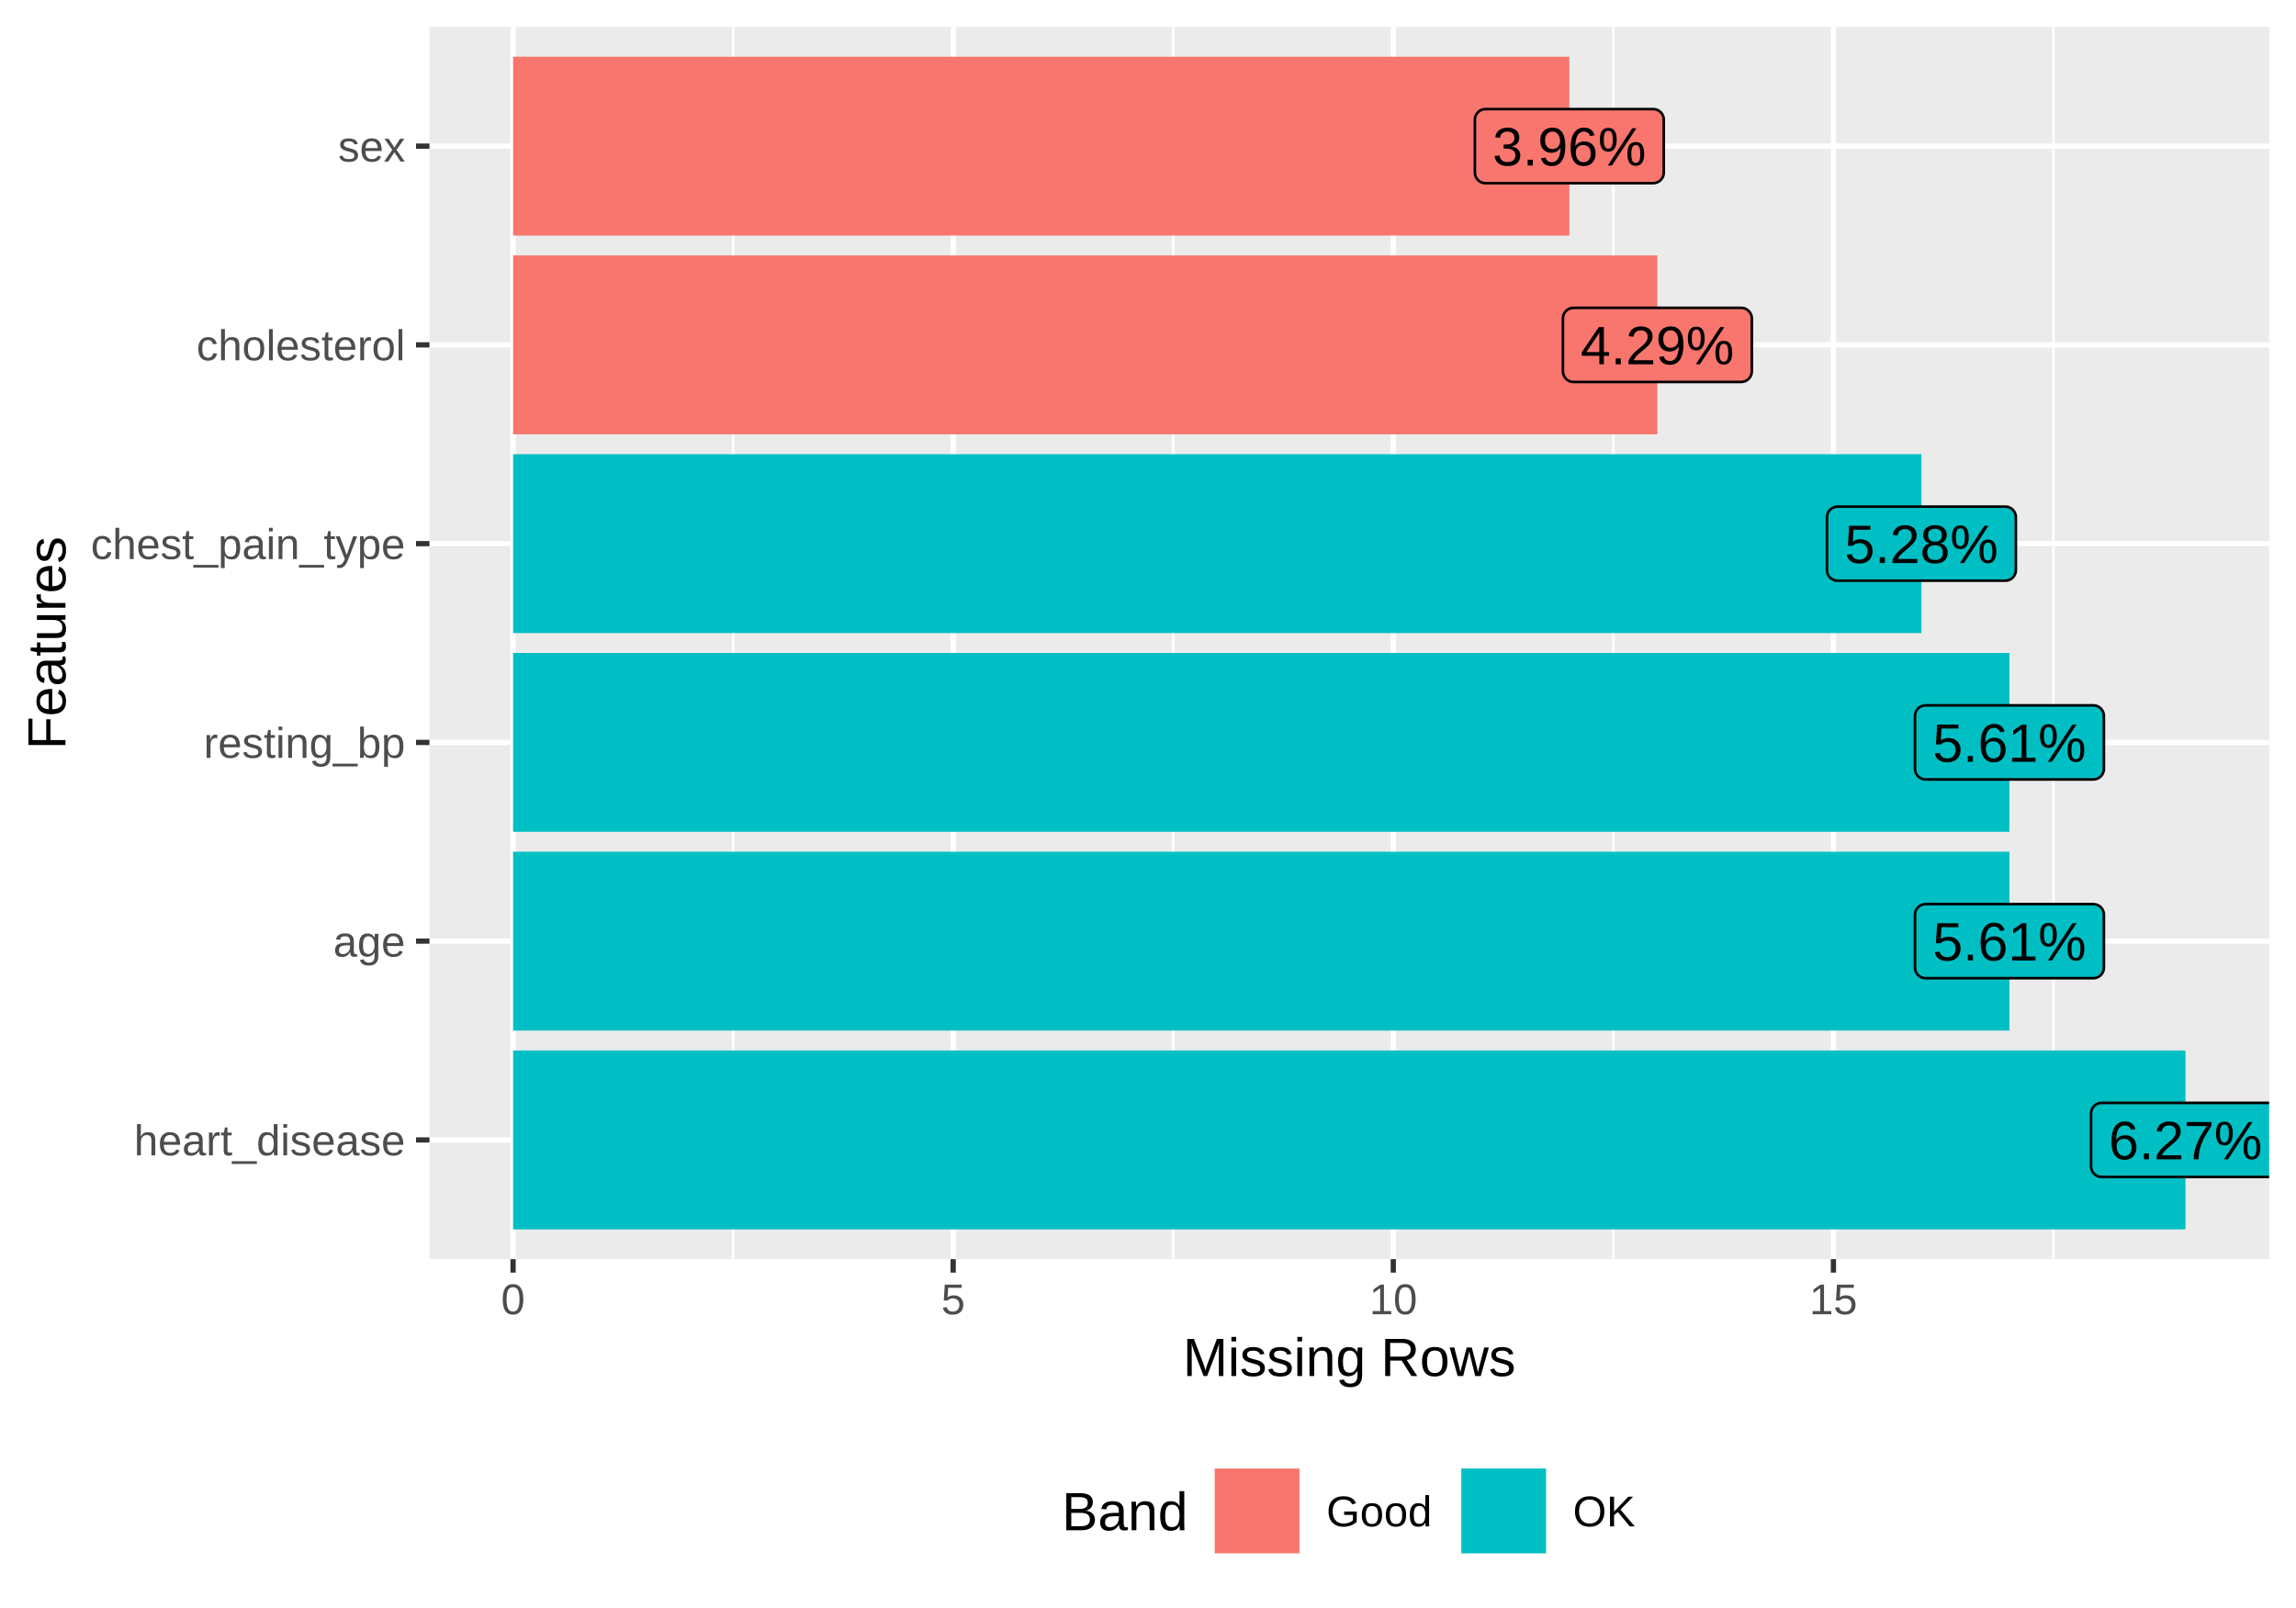
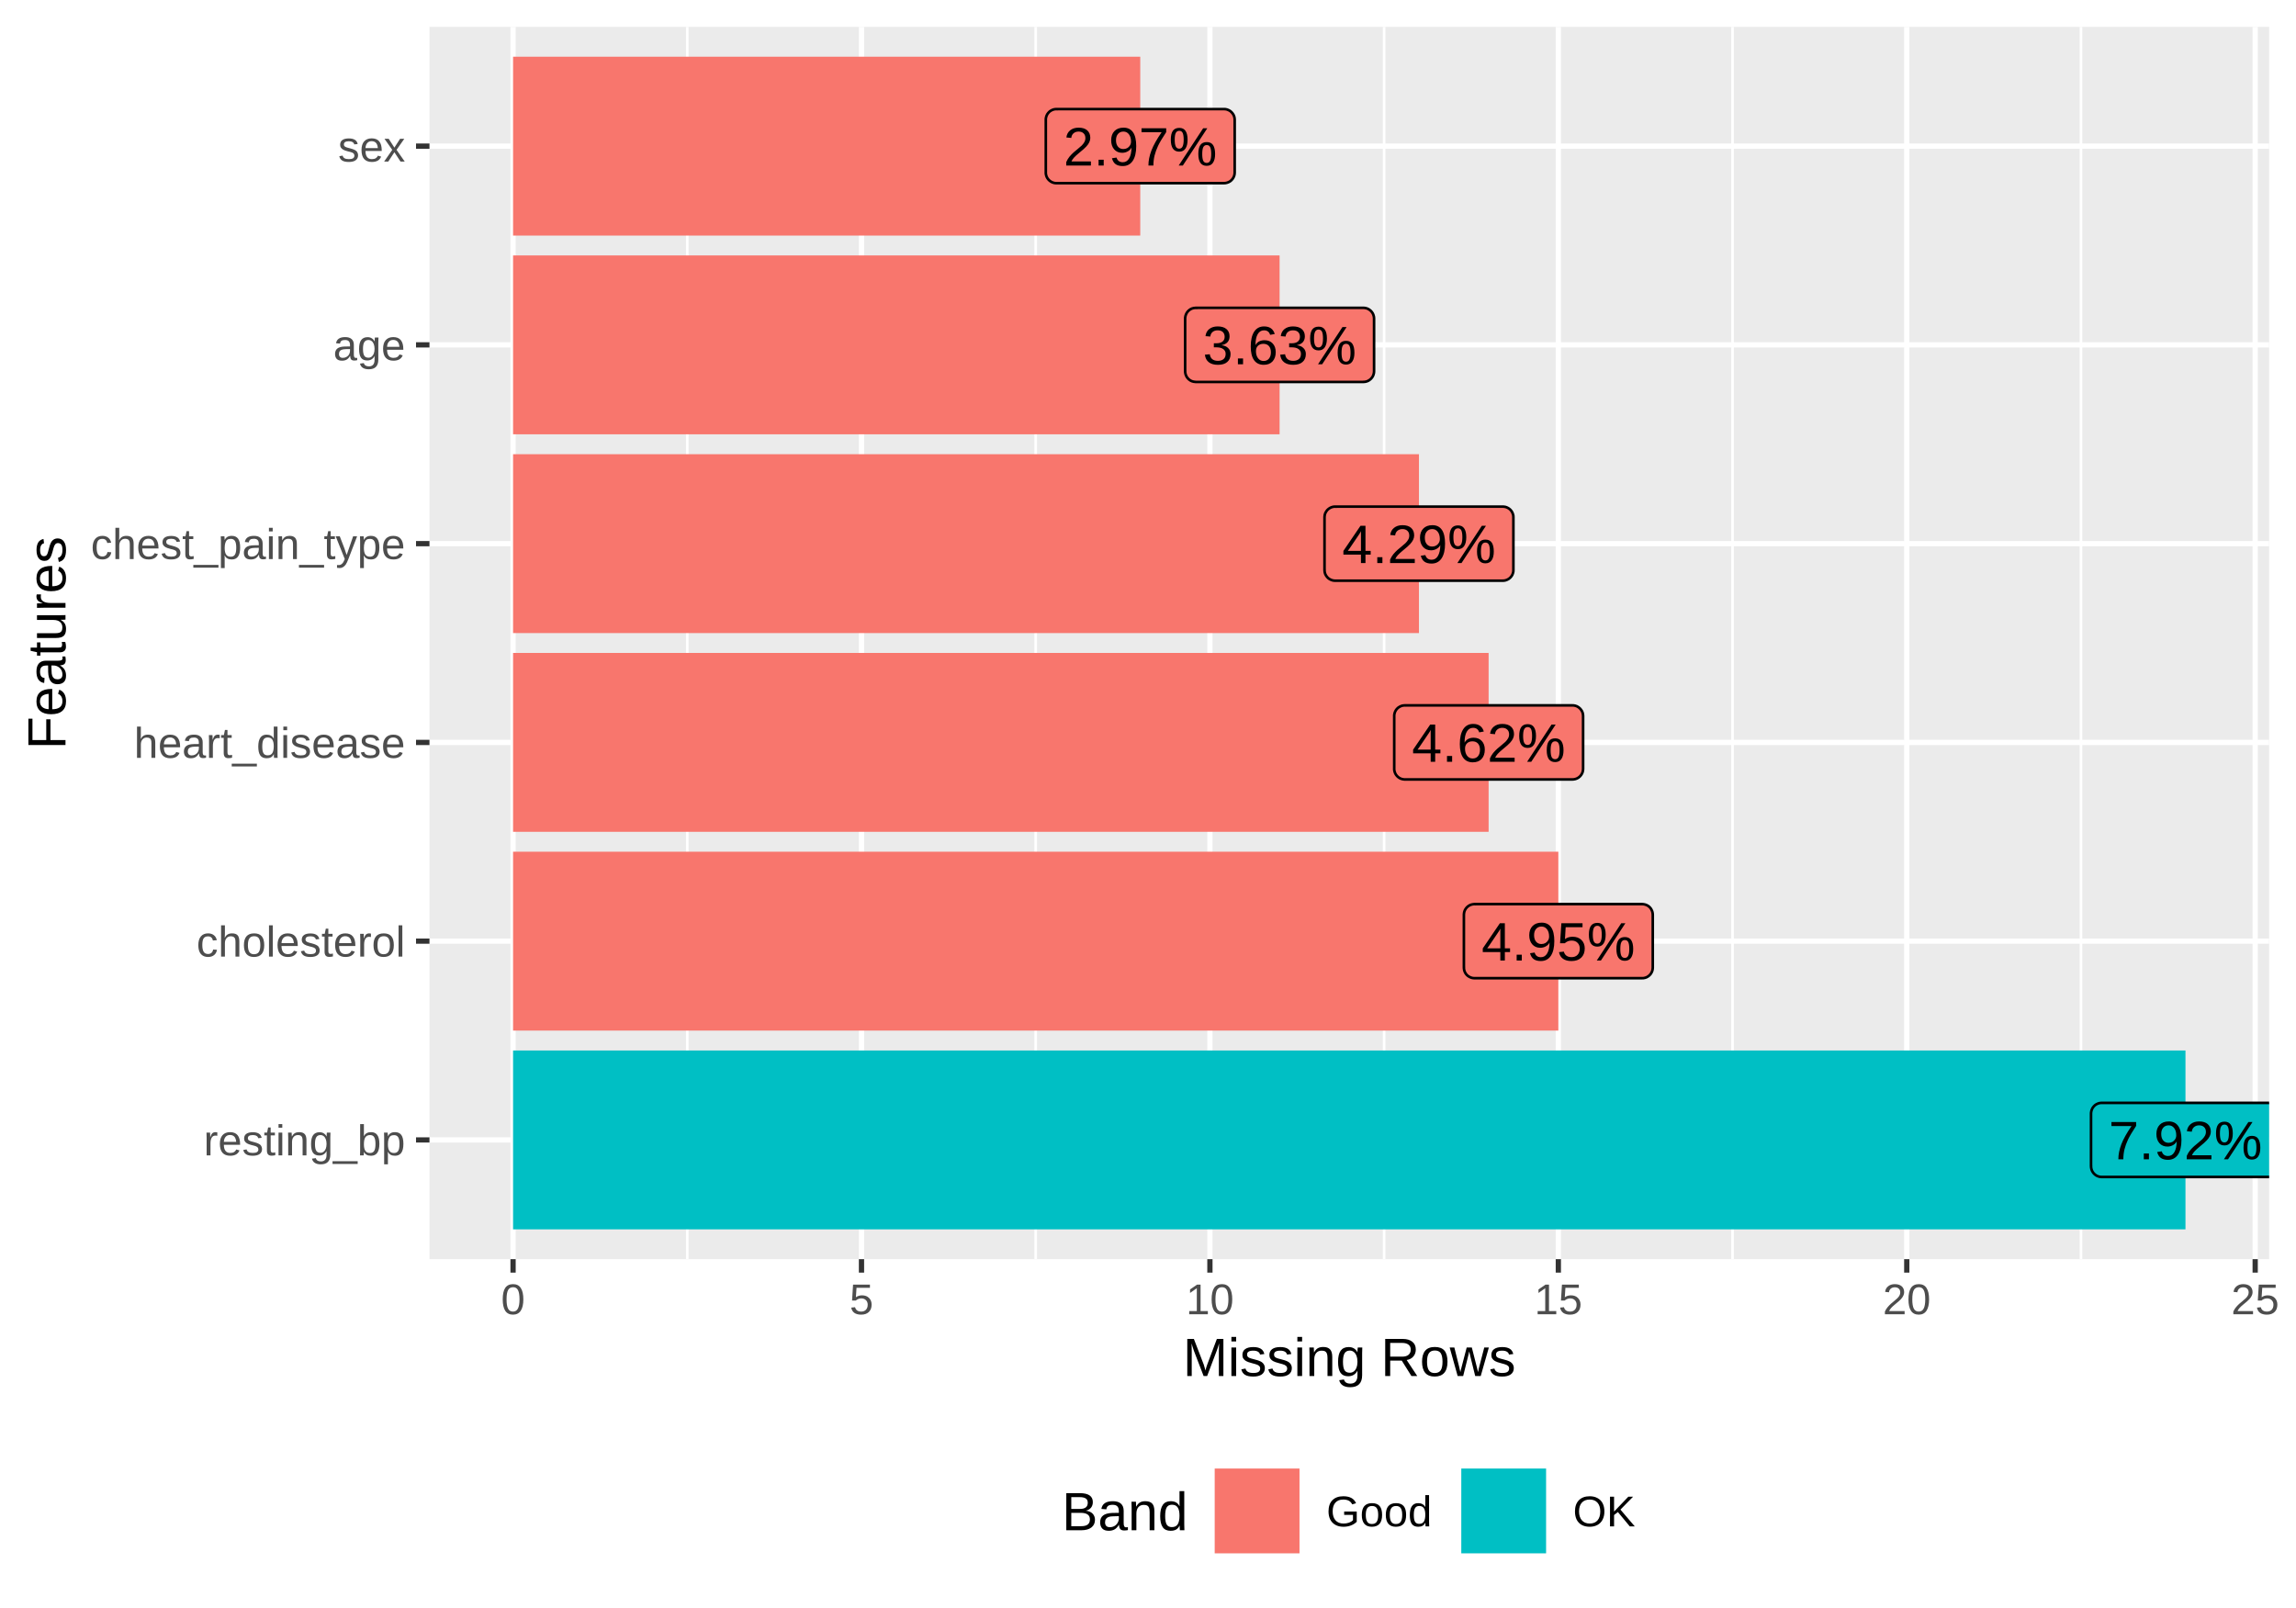
<svg xmlns="http://www.w3.org/2000/svg" viewBox="0 0 468.00 327.60">
  <defs>
    <style type="text/css">
    line, polyline, polygon, path, rect, circle {
      fill: none;
      stroke: #000000;
      stroke-linecap: round;
      stroke-linejoin: round;
      stroke-miterlimit: 10.00;
    }
  </style>
  </defs>
  <rect width="100%" height="100%" style="stroke: none; fill: none;" />
  <rect x="0.00" y="0.00" width="468.00" height="327.60" style="stroke-width: 1.07; stroke: #FFFFFF; fill: #FFFFFF;" />
  <defs>
    <clipPath id="cpODcuNTR8NDYyLjUyfDI1Ni42OHw1LjQ4">
      <rect x="87.54" y="5.48" width="374.98" height="251.20" />
    </clipPath>
  </defs>
  <rect x="87.54" y="5.48" width="374.98" height="251.20" style="stroke-width: 1.07; stroke: none; fill: #EBEBEB;" clip-path="url(#cpODcuNTR8NDYyLjUyfDI1Ni42OHw1LjQ4)" />
-   <polyline points="149.44,256.68 149.44,5.48 " style="stroke-width: 0.53; stroke: #FFFFFF; stroke-linecap: butt;" clip-path="url(#cpODcuNTR8NDYyLjUyfDI1Ni42OHw1LjQ4)" />
-   <polyline points="239.15,256.68 239.15,5.48 " style="stroke-width: 0.53; stroke: #FFFFFF; stroke-linecap: butt;" clip-path="url(#cpODcuNTR8NDYyLjUyfDI1Ni42OHw1LjQ4)" />
-   <polyline points="328.85,256.68 328.85,5.48 " style="stroke-width: 0.53; stroke: #FFFFFF; stroke-linecap: butt;" clip-path="url(#cpODcuNTR8NDYyLjUyfDI1Ni42OHw1LjQ4)" />
-   <polyline points="418.56,256.68 418.56,5.48 " style="stroke-width: 0.53; stroke: #FFFFFF; stroke-linecap: butt;" clip-path="url(#cpODcuNTR8NDYyLjUyfDI1Ni42OHw1LjQ4)" />
+   <polyline points="140.09,256.68 140.09,5.48 " style="stroke-width: 0.53; stroke: #FFFFFF; stroke-linecap: butt;" clip-path="url(#cpODcuNTR8NDYyLjUyfDI1Ni42OHw1LjQ4)" />
+   <polyline points="211.11,256.68 211.11,5.48 " style="stroke-width: 0.53; stroke: #FFFFFF; stroke-linecap: butt;" clip-path="url(#cpODcuNTR8NDYyLjUyfDI1Ni42OHw1LjQ4)" />
+   <polyline points="282.13,256.68 282.13,5.48 " style="stroke-width: 0.53; stroke: #FFFFFF; stroke-linecap: butt;" clip-path="url(#cpODcuNTR8NDYyLjUyfDI1Ni42OHw1LjQ4)" />
+   <polyline points="353.15,256.68 353.15,5.48 " style="stroke-width: 0.53; stroke: #FFFFFF; stroke-linecap: butt;" clip-path="url(#cpODcuNTR8NDYyLjUyfDI1Ni42OHw1LjQ4)" />
+   <polyline points="424.17,256.68 424.17,5.48 " style="stroke-width: 0.53; stroke: #FFFFFF; stroke-linecap: butt;" clip-path="url(#cpODcuNTR8NDYyLjUyfDI1Ni42OHw1LjQ4)" />
  <polyline points="87.54,232.37 462.52,232.37 " style="stroke-width: 1.07; stroke: #FFFFFF; stroke-linecap: butt;" clip-path="url(#cpODcuNTR8NDYyLjUyfDI1Ni42OHw1LjQ4)" />
  <polyline points="87.54,191.85 462.52,191.85 " style="stroke-width: 1.07; stroke: #FFFFFF; stroke-linecap: butt;" clip-path="url(#cpODcuNTR8NDYyLjUyfDI1Ni42OHw1LjQ4)" />
  <polyline points="87.54,151.34 462.52,151.34 " style="stroke-width: 1.07; stroke: #FFFFFF; stroke-linecap: butt;" clip-path="url(#cpODcuNTR8NDYyLjUyfDI1Ni42OHw1LjQ4)" />
  <polyline points="87.54,110.82 462.52,110.82 " style="stroke-width: 1.07; stroke: #FFFFFF; stroke-linecap: butt;" clip-path="url(#cpODcuNTR8NDYyLjUyfDI1Ni42OHw1LjQ4)" />
  <polyline points="87.54,70.30 462.52,70.30 " style="stroke-width: 1.07; stroke: #FFFFFF; stroke-linecap: butt;" clip-path="url(#cpODcuNTR8NDYyLjUyfDI1Ni42OHw1LjQ4)" />
  <polyline points="87.54,29.79 462.52,29.79 " style="stroke-width: 1.07; stroke: #FFFFFF; stroke-linecap: butt;" clip-path="url(#cpODcuNTR8NDYyLjUyfDI1Ni42OHw1LjQ4)" />
  <polyline points="104.58,256.68 104.58,5.48 " style="stroke-width: 1.07; stroke: #FFFFFF; stroke-linecap: butt;" clip-path="url(#cpODcuNTR8NDYyLjUyfDI1Ni42OHw1LjQ4)" />
-   <polyline points="194.29,256.68 194.29,5.48 " style="stroke-width: 1.07; stroke: #FFFFFF; stroke-linecap: butt;" clip-path="url(#cpODcuNTR8NDYyLjUyfDI1Ni42OHw1LjQ4)" />
-   <polyline points="284.00,256.68 284.00,5.48 " style="stroke-width: 1.07; stroke: #FFFFFF; stroke-linecap: butt;" clip-path="url(#cpODcuNTR8NDYyLjUyfDI1Ni42OHw1LjQ4)" />
-   <polyline points="373.71,256.68 373.71,5.48 " style="stroke-width: 1.07; stroke: #FFFFFF; stroke-linecap: butt;" clip-path="url(#cpODcuNTR8NDYyLjUyfDI1Ni42OHw1LjQ4)" />
-   <rect x="104.58" y="173.62" width="305.01" height="36.46" style="stroke-width: 1.07; stroke: none; stroke-linecap: square; stroke-linejoin: miter; fill: #00BFC4;" clip-path="url(#cpODcuNTR8NDYyLjUyfDI1Ni42OHw1LjQ4)" />
-   <rect x="104.58" y="52.07" width="233.24" height="36.46" style="stroke-width: 1.07; stroke: none; stroke-linecap: square; stroke-linejoin: miter; fill: #F8766D;" clip-path="url(#cpODcuNTR8NDYyLjUyfDI1Ni42OHw1LjQ4)" />
-   <rect x="104.58" y="133.10" width="305.01" height="36.46" style="stroke-width: 1.07; stroke: none; stroke-linecap: square; stroke-linejoin: miter; fill: #00BFC4;" clip-path="url(#cpODcuNTR8NDYyLjUyfDI1Ni42OHw1LjQ4)" />
-   <rect x="104.58" y="11.56" width="215.30" height="36.46" style="stroke-width: 1.07; stroke: none; stroke-linecap: square; stroke-linejoin: miter; fill: #F8766D;" clip-path="url(#cpODcuNTR8NDYyLjUyfDI1Ni42OHw1LjQ4)" />
-   <rect x="104.58" y="92.59" width="287.07" height="36.46" style="stroke-width: 1.07; stroke: none; stroke-linecap: square; stroke-linejoin: miter; fill: #00BFC4;" clip-path="url(#cpODcuNTR8NDYyLjUyfDI1Ni42OHw1LjQ4)" />
+   <polyline points="175.60,256.68 175.60,5.48 " style="stroke-width: 1.07; stroke: #FFFFFF; stroke-linecap: butt;" clip-path="url(#cpODcuNTR8NDYyLjUyfDI1Ni42OHw1LjQ4)" />
+   <polyline points="246.62,256.68 246.62,5.48 " style="stroke-width: 1.07; stroke: #FFFFFF; stroke-linecap: butt;" clip-path="url(#cpODcuNTR8NDYyLjUyfDI1Ni42OHw1LjQ4)" />
+   <polyline points="317.64,256.68 317.64,5.48 " style="stroke-width: 1.07; stroke: #FFFFFF; stroke-linecap: butt;" clip-path="url(#cpODcuNTR8NDYyLjUyfDI1Ni42OHw1LjQ4)" />
+   <polyline points="388.66,256.68 388.66,5.48 " style="stroke-width: 1.07; stroke: #FFFFFF; stroke-linecap: butt;" clip-path="url(#cpODcuNTR8NDYyLjUyfDI1Ni42OHw1LjQ4)" />
+   <polyline points="459.68,256.68 459.68,5.48 " style="stroke-width: 1.07; stroke: #FFFFFF; stroke-linecap: butt;" clip-path="url(#cpODcuNTR8NDYyLjUyfDI1Ni42OHw1LjQ4)" />
+   <rect x="104.58" y="52.07" width="156.24" height="36.46" style="stroke-width: 1.07; stroke: none; stroke-linecap: square; stroke-linejoin: miter; fill: #F8766D;" clip-path="url(#cpODcuNTR8NDYyLjUyfDI1Ni42OHw1LjQ4)" />
+   <rect x="104.58" y="173.62" width="213.06" height="36.46" style="stroke-width: 1.07; stroke: none; stroke-linecap: square; stroke-linejoin: miter; fill: #F8766D;" clip-path="url(#cpODcuNTR8NDYyLjUyfDI1Ni42OHw1LjQ4)" />
  <rect x="104.58" y="214.14" width="340.89" height="36.46" style="stroke-width: 1.07; stroke: none; stroke-linecap: square; stroke-linejoin: miter; fill: #00BFC4;" clip-path="url(#cpODcuNTR8NDYyLjUyfDI1Ni42OHw1LjQ4)" />
-   <polygon points="392.50,199.40 426.68,199.40 426.60,199.40 426.94,199.39 427.28,199.32 427.61,199.20 427.91,199.02 428.18,198.80 428.41,198.54 428.60,198.25 428.73,197.93 428.82,197.59 428.84,197.24 428.84,197.24 428.84,186.46 428.84,186.46 428.82,186.12 428.73,185.78 428.60,185.46 428.41,185.16 428.18,184.90 427.91,184.68 427.61,184.51 427.28,184.39 426.94,184.32 426.68,184.30 392.50,184.30 392.76,184.32 392.41,184.30 392.07,184.35 391.74,184.44 391.42,184.59 391.13,184.79 390.88,185.03 390.68,185.31 390.51,185.61 390.40,185.94 390.35,186.29 390.34,186.46 390.34,197.24 390.35,197.07 390.35,197.42 390.40,197.76 390.51,198.09 390.68,198.40 390.88,198.68 391.13,198.92 391.42,199.11 391.74,199.26 392.07,199.36 392.41,199.40 " style="stroke-width: 0.53; fill: #00BFC4;" clip-path="url(#cpODcuNTR8NDYyLjUyfDI1Ni42OHw1LjQ4)" />
+   <rect x="104.58" y="11.56" width="127.84" height="36.46" style="stroke-width: 1.07; stroke: none; stroke-linecap: square; stroke-linejoin: miter; fill: #F8766D;" clip-path="url(#cpODcuNTR8NDYyLjUyfDI1Ni42OHw1LjQ4)" />
+   <rect x="104.58" y="92.59" width="184.65" height="36.46" style="stroke-width: 1.07; stroke: none; stroke-linecap: square; stroke-linejoin: miter; fill: #F8766D;" clip-path="url(#cpODcuNTR8NDYyLjUyfDI1Ni42OHw1LjQ4)" />
+   <rect x="104.58" y="133.10" width="198.85" height="36.46" style="stroke-width: 1.07; stroke: none; stroke-linecap: square; stroke-linejoin: miter; fill: #F8766D;" clip-path="url(#cpODcuNTR8NDYyLjUyfDI1Ni42OHw1LjQ4)" />
+   <polygon points="243.73,77.86 277.92,77.86 277.83,77.85 278.18,77.84 278.52,77.77 278.84,77.65 279.14,77.47 279.41,77.25 279.64,76.99 279.83,76.70 279.96,76.38 280.05,76.04 280.08,75.70 280.08,75.70 280.08,64.91 280.08,64.91 280.05,64.57 279.96,64.23 279.83,63.91 279.64,63.62 279.41,63.36 279.14,63.14 278.84,62.96 278.52,62.84 278.18,62.77 277.92,62.75 243.73,62.75 243.99,62.77 243.65,62.76 243.30,62.80 242.97,62.89 242.65,63.04 242.37,63.24 242.12,63.48 241.91,63.76 241.75,64.07 241.64,64.40 241.58,64.74 241.57,64.91 241.57,75.70 241.58,75.52 241.58,75.87 241.64,76.21 241.75,76.54 241.91,76.85 242.12,77.13 242.37,77.37 242.65,77.57 242.97,77.72 243.30,77.81 243.65,77.85 " style="stroke-width: 0.53; fill: #F8766D;" clip-path="url(#cpODcuNTR8NDYyLjUyfDI1Ni42OHw1LjQ4)" />
  <g clip-path="url(#cpODcuNTR8NDYyLjUyfDI1Ni42OHw1LjQ4)">
-     <text x="393.94" y="195.80" style="font-size: 11.04px; font-family: Arial;" textLength="31.30px" lengthAdjust="spacingAndGlyphs">5.61%</text>
+     <text x="245.17" y="74.26" style="font-size: 11.04px; font-family: Arial;" textLength="31.30px" lengthAdjust="spacingAndGlyphs">3.63%</text>
  </g>
-   <polygon points="320.73,77.86 354.92,77.86 354.83,77.85 355.18,77.84 355.52,77.77 355.84,77.65 356.14,77.47 356.41,77.25 356.64,76.99 356.83,76.70 356.97,76.38 357.05,76.04 357.08,75.70 357.08,75.70 357.08,64.91 357.08,64.91 357.05,64.57 356.97,64.23 356.83,63.91 356.64,63.62 356.41,63.36 356.14,63.14 355.84,62.96 355.52,62.84 355.18,62.77 354.92,62.75 320.73,62.75 320.99,62.77 320.65,62.76 320.30,62.80 319.97,62.89 319.65,63.04 319.37,63.24 319.12,63.48 318.91,63.76 318.75,64.07 318.64,64.40 318.58,64.74 318.57,64.91 318.57,75.70 318.58,75.52 318.58,75.87 318.64,76.21 318.75,76.54 318.91,76.85 319.12,77.13 319.37,77.37 319.65,77.57 319.97,77.72 320.30,77.81 320.65,77.85 " style="stroke-width: 0.53; fill: #F8766D;" clip-path="url(#cpODcuNTR8NDYyLjUyfDI1Ni42OHw1LjQ4)" />
+   <polygon points="300.55,199.40 334.73,199.40 334.64,199.40 334.99,199.39 335.33,199.32 335.66,199.20 335.96,199.02 336.23,198.80 336.46,198.54 336.64,198.25 336.78,197.93 336.86,197.59 336.89,197.24 336.89,197.24 336.89,186.46 336.89,186.46 336.86,186.12 336.78,185.78 336.64,185.46 336.46,185.16 336.23,184.90 335.96,184.68 335.66,184.51 335.33,184.39 334.99,184.32 334.73,184.30 300.55,184.30 300.81,184.32 300.46,184.30 300.12,184.35 299.78,184.44 299.47,184.59 299.18,184.79 298.93,185.03 298.72,185.31 298.56,185.61 298.45,185.94 298.40,186.29 298.39,186.46 298.39,197.24 298.40,197.07 298.40,197.42 298.45,197.76 298.56,198.09 298.72,198.40 298.93,198.68 299.18,198.92 299.47,199.11 299.78,199.26 300.12,199.36 300.46,199.40 " style="stroke-width: 0.53; fill: #F8766D;" clip-path="url(#cpODcuNTR8NDYyLjUyfDI1Ni42OHw1LjQ4)" />
  <g clip-path="url(#cpODcuNTR8NDYyLjUyfDI1Ni42OHw1LjQ4)">
-     <text x="322.17" y="74.26" style="font-size: 11.04px; font-family: Arial;" textLength="31.30px" lengthAdjust="spacingAndGlyphs">4.29%</text>
-   </g>
-   <polygon points="392.50,158.89 426.68,158.89 426.60,158.89 426.94,158.87 427.28,158.80 427.61,158.68 427.91,158.51 428.18,158.29 428.41,158.03 428.60,157.73 428.73,157.41 428.82,157.07 428.84,156.73 428.84,156.73 428.84,145.95 428.84,145.95 428.82,145.60 428.73,145.26 428.60,144.94 428.41,144.65 428.18,144.39 427.91,144.17 427.61,143.99 427.28,143.87 426.94,143.80 426.68,143.79 392.50,143.79 392.76,143.80 392.41,143.79 392.07,143.83 391.74,143.93 391.42,144.08 391.13,144.27 390.88,144.51 390.68,144.79 390.51,145.10 390.40,145.43 390.35,145.77 390.34,145.95 390.34,156.73 390.35,156.55 390.35,156.90 390.40,157.24 390.51,157.57 390.68,157.88 390.88,158.16 391.13,158.40 391.42,158.60 391.74,158.75 392.07,158.84 392.41,158.89 " style="stroke-width: 0.53; fill: #00BFC4;" clip-path="url(#cpODcuNTR8NDYyLjUyfDI1Ni42OHw1LjQ4)" />
-   <g clip-path="url(#cpODcuNTR8NDYyLjUyfDI1Ni42OHw1LjQ4)">
-     <text x="393.94" y="155.29" style="font-size: 11.04px; font-family: Arial;" textLength="31.30px" lengthAdjust="spacingAndGlyphs">5.61%</text>
-   </g>
-   <polygon points="302.79,37.34 336.97,37.34 336.89,37.34 337.23,37.32 337.58,37.25 337.90,37.13 338.20,36.96 338.47,36.74 338.70,36.48 338.89,36.18 339.02,35.86 339.11,35.53 339.13,35.18 339.13,35.18 339.13,24.40 339.13,24.40 339.11,24.05 339.02,23.71 338.89,23.39 338.70,23.10 338.47,22.84 338.20,22.62 337.90,22.45 337.58,22.32 337.23,22.25 336.97,22.24 302.79,22.24 303.05,22.25 302.71,22.24 302.36,22.28 302.03,22.38 301.71,22.53 301.43,22.72 301.18,22.97 300.97,23.24 300.80,23.55 300.69,23.88 300.64,24.22 300.63,24.40 300.63,35.18 300.64,35.01 300.64,35.35 300.69,35.70 300.80,36.03 300.97,36.33 301.18,36.61 301.43,36.85 301.71,37.05 302.03,37.20 302.36,37.30 302.71,37.34 " style="stroke-width: 0.53; fill: #F8766D;" clip-path="url(#cpODcuNTR8NDYyLjUyfDI1Ni42OHw1LjQ4)" />
-   <g clip-path="url(#cpODcuNTR8NDYyLjUyfDI1Ni42OHw1LjQ4)">
-     <text x="304.23" y="33.74" style="font-size: 11.04px; font-family: Arial;" textLength="31.30px" lengthAdjust="spacingAndGlyphs">3.96%</text>
-   </g>
-   <polygon points="374.56,118.37 408.74,118.37 408.65,118.37 409.00,118.36 409.34,118.29 409.67,118.16 409.97,117.99 410.24,117.77 410.47,117.51 410.65,117.22 410.79,116.90 410.87,116.56 410.90,116.21 410.90,116.21 410.90,105.43 410.90,105.43 410.87,105.08 410.79,104.75 410.65,104.43 410.47,104.13 410.24,103.87 409.97,103.65 409.67,103.48 409.34,103.35 409.00,103.29 408.74,103.27 374.56,103.27 374.82,103.29 374.47,103.27 374.13,103.31 373.79,103.41 373.48,103.56 373.19,103.76 372.94,104.00 372.73,104.28 372.57,104.58 372.46,104.91 372.41,105.26 372.40,105.43 372.40,116.21 372.41,116.04 372.41,116.39 372.46,116.73 372.57,117.06 372.73,117.37 372.94,117.64 373.19,117.89 373.48,118.08 373.79,118.23 374.13,118.33 374.47,118.37 " style="stroke-width: 0.53; fill: #00BFC4;" clip-path="url(#cpODcuNTR8NDYyLjUyfDI1Ni42OHw1LjQ4)" />
-   <g clip-path="url(#cpODcuNTR8NDYyLjUyfDI1Ni42OHw1LjQ4)">
-     <text x="376.00" y="114.77" style="font-size: 11.04px; font-family: Arial;" textLength="31.30px" lengthAdjust="spacingAndGlyphs">5.28%</text>
+     <text x="301.99" y="195.80" style="font-size: 11.04px; font-family: Arial;" textLength="31.30px" lengthAdjust="spacingAndGlyphs">4.95%</text>
  </g>
  <polygon points="428.38,239.92 462.57,239.92 462.48,239.92 462.83,239.90 463.17,239.83 463.49,239.71 463.79,239.54 464.06,239.32 464.29,239.06 464.48,238.76 464.62,238.44 464.70,238.11 464.73,237.76 464.73,237.76 464.73,226.98 464.73,226.98 464.70,226.63 464.62,226.29 464.48,225.97 464.29,225.68 464.06,225.42 463.79,225.20 463.49,225.03 463.17,224.90 462.83,224.83 462.57,224.82 428.38,224.82 428.64,224.83 428.30,224.82 427.95,224.86 427.62,224.96 427.30,225.11 427.02,225.30 426.77,225.55 426.56,225.82 426.40,226.13 426.29,226.46 426.23,226.80 426.22,226.98 426.22,237.76 426.23,237.59 426.23,237.93 426.29,238.28 426.40,238.61 426.56,238.91 426.77,239.19 427.02,239.43 427.30,239.63 427.62,239.78 427.95,239.88 428.30,239.92 " style="stroke-width: 0.53; fill: #00BFC4;" clip-path="url(#cpODcuNTR8NDYyLjUyfDI1Ni42OHw1LjQ4)" />
  <g clip-path="url(#cpODcuNTR8NDYyLjUyfDI1Ni42OHw1LjQ4)">
-     <text x="429.82" y="236.32" style="font-size: 11.04px; font-family: Arial;" textLength="31.30px" lengthAdjust="spacingAndGlyphs">6.27%</text>
+     <text x="429.82" y="236.32" style="font-size: 11.04px; font-family: Arial;" textLength="31.30px" lengthAdjust="spacingAndGlyphs">7.92%</text>
+   </g>
+   <polygon points="215.33,37.34 249.51,37.34 249.42,37.34 249.77,37.32 250.11,37.25 250.43,37.13 250.74,36.96 251.00,36.74 251.23,36.48 251.42,36.18 251.56,35.86 251.64,35.53 251.67,35.18 251.67,35.18 251.67,24.40 251.67,24.40 251.64,24.05 251.56,23.71 251.42,23.39 251.23,23.10 251.00,22.84 250.74,22.62 250.43,22.45 250.11,22.32 249.77,22.25 249.51,22.24 215.33,22.24 215.59,22.25 215.24,22.24 214.89,22.28 214.56,22.38 214.25,22.53 213.96,22.72 213.71,22.97 213.50,23.24 213.34,23.55 213.23,23.88 213.17,24.22 213.17,24.40 213.17,35.18 213.17,35.01 213.17,35.35 213.23,35.70 213.34,36.03 213.50,36.33 213.71,36.61 213.96,36.85 214.25,37.05 214.56,37.20 214.89,37.30 215.24,37.34 " style="stroke-width: 0.53; fill: #F8766D;" clip-path="url(#cpODcuNTR8NDYyLjUyfDI1Ni42OHw1LjQ4)" />
+   <g clip-path="url(#cpODcuNTR8NDYyLjUyfDI1Ni42OHw1LjQ4)">
+     <text x="216.77" y="33.74" style="font-size: 11.04px; font-family: Arial;" textLength="31.30px" lengthAdjust="spacingAndGlyphs">2.97%</text>
+   </g>
+   <polygon points="272.14,118.37 306.32,118.37 306.24,118.37 306.58,118.36 306.92,118.29 307.25,118.16 307.55,117.99 307.82,117.77 308.05,117.51 308.24,117.22 308.37,116.90 308.46,116.56 308.48,116.21 308.48,116.21 308.48,105.43 308.48,105.43 308.46,105.08 308.37,104.75 308.24,104.43 308.05,104.13 307.82,103.87 307.55,103.65 307.25,103.48 306.92,103.35 306.58,103.29 306.32,103.27 272.14,103.27 272.40,103.29 272.05,103.27 271.71,103.31 271.38,103.41 271.06,103.56 270.78,103.76 270.52,104.00 270.32,104.28 270.15,104.58 270.04,104.91 269.99,105.26 269.98,105.43 269.98,116.21 269.99,116.04 269.99,116.39 270.04,116.73 270.15,117.06 270.32,117.37 270.52,117.64 270.78,117.89 271.06,118.08 271.38,118.23 271.71,118.33 272.05,118.37 " style="stroke-width: 0.53; fill: #F8766D;" clip-path="url(#cpODcuNTR8NDYyLjUyfDI1Ni42OHw1LjQ4)" />
+   <g clip-path="url(#cpODcuNTR8NDYyLjUyfDI1Ni42OHw1LjQ4)">
+     <text x="273.58" y="114.77" style="font-size: 11.04px; font-family: Arial;" textLength="31.30px" lengthAdjust="spacingAndGlyphs">4.29%</text>
+   </g>
+   <polygon points="286.35,158.89 320.53,158.89 320.44,158.89 320.79,158.87 321.13,158.80 321.45,158.68 321.75,158.51 322.02,158.29 322.25,158.03 322.44,157.73 322.58,157.41 322.66,157.07 322.69,156.73 322.69,156.73 322.69,145.95 322.69,145.95 322.66,145.60 322.58,145.26 322.44,144.94 322.25,144.65 322.02,144.39 321.75,144.17 321.45,143.99 321.13,143.87 320.79,143.80 320.53,143.79 286.35,143.79 286.61,143.80 286.26,143.79 285.91,143.83 285.58,143.93 285.27,144.08 284.98,144.27 284.73,144.51 284.52,144.79 284.36,145.10 284.25,145.43 284.19,145.77 284.19,145.95 284.19,156.73 284.19,156.55 284.19,156.90 284.25,157.24 284.36,157.57 284.52,157.88 284.73,158.16 284.98,158.40 285.27,158.60 285.58,158.75 285.91,158.84 286.26,158.89 " style="stroke-width: 0.53; fill: #F8766D;" clip-path="url(#cpODcuNTR8NDYyLjUyfDI1Ni42OHw1LjQ4)" />
+   <g clip-path="url(#cpODcuNTR8NDYyLjUyfDI1Ni42OHw1LjQ4)">
+     <text x="287.79" y="155.29" style="font-size: 11.04px; font-family: Arial;" textLength="31.30px" lengthAdjust="spacingAndGlyphs">4.62%</text>
  </g>
  <defs>
    <clipPath id="cpMC4wMHw0NjguMDB8MzI3LjYwfDAuMDA=">
      <rect x="0.00" y="0.00" width="468.00" height="327.60" />
    </clipPath>
  </defs>
  <g clip-path="url(#cpMC4wMHw0NjguMDB8MzI3LjYwfDAuMDA=)">
-     <text x="27.32" y="235.52" style="font-size: 8.80px; fill: #4D4D4D; font-family: Arial;" textLength="55.28px" lengthAdjust="spacingAndGlyphs">heart_disease</text>
+     <text x="41.51" y="235.52" style="font-size: 8.80px; fill: #4D4D4D; font-family: Arial;" textLength="41.10px" lengthAdjust="spacingAndGlyphs">resting_bp</text>
  </g>
  <g clip-path="url(#cpMC4wMHw0NjguMDB8MzI3LjYwfDAuMDA=)">
-     <text x="67.92" y="195.00" style="font-size: 8.80px; fill: #4D4D4D; font-family: Arial;" textLength="14.68px" lengthAdjust="spacingAndGlyphs">age</text>
+     <text x="40.05" y="195.00" style="font-size: 8.80px; fill: #4D4D4D; font-family: Arial;" textLength="42.56px" lengthAdjust="spacingAndGlyphs">cholesterol</text>
  </g>
  <g clip-path="url(#cpMC4wMHw0NjguMDB8MzI3LjYwfDAuMDA=)">
-     <text x="41.51" y="154.49" style="font-size: 8.80px; fill: #4D4D4D; font-family: Arial;" textLength="41.10px" lengthAdjust="spacingAndGlyphs">resting_bp</text>
+     <text x="27.32" y="154.49" style="font-size: 8.80px; fill: #4D4D4D; font-family: Arial;" textLength="55.28px" lengthAdjust="spacingAndGlyphs">heart_disease</text>
  </g>
  <g clip-path="url(#cpMC4wMHw0NjguMDB8MzI3LjYwfDAuMDA=)">
    <text x="18.51" y="113.97" style="font-size: 8.80px; fill: #4D4D4D; font-family: Arial;" textLength="64.09px" lengthAdjust="spacingAndGlyphs">chest_pain_type</text>
  </g>
  <g clip-path="url(#cpMC4wMHw0NjguMDB8MzI3LjYwfDAuMDA=)">
-     <text x="40.05" y="73.45" style="font-size: 8.80px; fill: #4D4D4D; font-family: Arial;" textLength="42.56px" lengthAdjust="spacingAndGlyphs">cholesterol</text>
+     <text x="67.92" y="73.45" style="font-size: 8.80px; fill: #4D4D4D; font-family: Arial;" textLength="14.68px" lengthAdjust="spacingAndGlyphs">age</text>
  </g>
  <g clip-path="url(#cpMC4wMHw0NjguMDB8MzI3LjYwfDAuMDA=)">
    <text x="68.91" y="32.94" style="font-size: 8.80px; fill: #4D4D4D; font-family: Arial;" textLength="13.69px" lengthAdjust="spacingAndGlyphs">sex</text>
  </g>
  <polyline points="84.80,232.37 87.54,232.37 " style="stroke-width: 1.07; stroke: #333333; stroke-linecap: butt;" clip-path="url(#cpMC4wMHw0NjguMDB8MzI3LjYwfDAuMDA=)" />
  <polyline points="84.80,191.85 87.54,191.85 " style="stroke-width: 1.07; stroke: #333333; stroke-linecap: butt;" clip-path="url(#cpMC4wMHw0NjguMDB8MzI3LjYwfDAuMDA=)" />
  <polyline points="84.80,151.34 87.54,151.34 " style="stroke-width: 1.07; stroke: #333333; stroke-linecap: butt;" clip-path="url(#cpMC4wMHw0NjguMDB8MzI3LjYwfDAuMDA=)" />
  <polyline points="84.80,110.82 87.54,110.82 " style="stroke-width: 1.07; stroke: #333333; stroke-linecap: butt;" clip-path="url(#cpMC4wMHw0NjguMDB8MzI3LjYwfDAuMDA=)" />
  <polyline points="84.80,70.30 87.54,70.30 " style="stroke-width: 1.07; stroke: #333333; stroke-linecap: butt;" clip-path="url(#cpMC4wMHw0NjguMDB8MzI3LjYwfDAuMDA=)" />
  <polyline points="84.80,29.79 87.54,29.79 " style="stroke-width: 1.07; stroke: #333333; stroke-linecap: butt;" clip-path="url(#cpMC4wMHw0NjguMDB8MzI3LjYwfDAuMDA=)" />
  <polyline points="104.58,259.42 104.58,256.68 " style="stroke-width: 1.07; stroke: #333333; stroke-linecap: butt;" clip-path="url(#cpMC4wMHw0NjguMDB8MzI3LjYwfDAuMDA=)" />
-   <polyline points="194.29,259.42 194.29,256.68 " style="stroke-width: 1.07; stroke: #333333; stroke-linecap: butt;" clip-path="url(#cpMC4wMHw0NjguMDB8MzI3LjYwfDAuMDA=)" />
-   <polyline points="284.00,259.42 284.00,256.68 " style="stroke-width: 1.07; stroke: #333333; stroke-linecap: butt;" clip-path="url(#cpMC4wMHw0NjguMDB8MzI3LjYwfDAuMDA=)" />
-   <polyline points="373.71,259.42 373.71,256.68 " style="stroke-width: 1.07; stroke: #333333; stroke-linecap: butt;" clip-path="url(#cpMC4wMHw0NjguMDB8MzI3LjYwfDAuMDA=)" />
+   <polyline points="175.60,259.42 175.60,256.68 " style="stroke-width: 1.07; stroke: #333333; stroke-linecap: butt;" clip-path="url(#cpMC4wMHw0NjguMDB8MzI3LjYwfDAuMDA=)" />
+   <polyline points="246.62,259.42 246.62,256.68 " style="stroke-width: 1.07; stroke: #333333; stroke-linecap: butt;" clip-path="url(#cpMC4wMHw0NjguMDB8MzI3LjYwfDAuMDA=)" />
+   <polyline points="317.64,259.42 317.64,256.68 " style="stroke-width: 1.07; stroke: #333333; stroke-linecap: butt;" clip-path="url(#cpMC4wMHw0NjguMDB8MzI3LjYwfDAuMDA=)" />
+   <polyline points="388.66,259.42 388.66,256.68 " style="stroke-width: 1.07; stroke: #333333; stroke-linecap: butt;" clip-path="url(#cpMC4wMHw0NjguMDB8MzI3LjYwfDAuMDA=)" />
+   <polyline points="459.68,259.42 459.68,256.68 " style="stroke-width: 1.07; stroke: #333333; stroke-linecap: butt;" clip-path="url(#cpMC4wMHw0NjguMDB8MzI3LjYwfDAuMDA=)" />
  <g clip-path="url(#cpMC4wMHw0NjguMDB8MzI3LjYwfDAuMDA=)">
    <text x="102.13" y="267.91" style="font-size: 8.80px; fill: #4D4D4D; font-family: Arial;" textLength="4.89px" lengthAdjust="spacingAndGlyphs">0</text>
  </g>
  <g clip-path="url(#cpMC4wMHw0NjguMDB8MzI3LjYwfDAuMDA=)">
-     <text x="191.84" y="267.91" style="font-size: 8.80px; fill: #4D4D4D; font-family: Arial;" textLength="4.89px" lengthAdjust="spacingAndGlyphs">5</text>
+     <text x="173.15" y="267.91" style="font-size: 8.80px; fill: #4D4D4D; font-family: Arial;" textLength="4.89px" lengthAdjust="spacingAndGlyphs">5</text>
  </g>
  <g clip-path="url(#cpMC4wMHw0NjguMDB8MzI3LjYwfDAuMDA=)">
-     <text x="279.11" y="267.91" style="font-size: 8.80px; fill: #4D4D4D; font-family: Arial;" textLength="9.79px" lengthAdjust="spacingAndGlyphs">10</text>
+     <text x="241.73" y="267.91" style="font-size: 8.80px; fill: #4D4D4D; font-family: Arial;" textLength="9.79px" lengthAdjust="spacingAndGlyphs">10</text>
  </g>
  <g clip-path="url(#cpMC4wMHw0NjguMDB8MzI3LjYwfDAuMDA=)">
-     <text x="368.81" y="267.91" style="font-size: 8.80px; fill: #4D4D4D; font-family: Arial;" textLength="9.79px" lengthAdjust="spacingAndGlyphs">15</text>
+     <text x="312.75" y="267.91" style="font-size: 8.80px; fill: #4D4D4D; font-family: Arial;" textLength="9.79px" lengthAdjust="spacingAndGlyphs">15</text>
+   </g>
+   <g clip-path="url(#cpMC4wMHw0NjguMDB8MzI3LjYwfDAuMDA=)">
+     <text x="383.77" y="267.91" style="font-size: 8.80px; fill: #4D4D4D; font-family: Arial;" textLength="9.79px" lengthAdjust="spacingAndGlyphs">20</text>
+   </g>
+   <g clip-path="url(#cpMC4wMHw0NjguMDB8MzI3LjYwfDAuMDA=)">
+     <text x="454.79" y="267.91" style="font-size: 8.80px; fill: #4D4D4D; font-family: Arial;" textLength="9.79px" lengthAdjust="spacingAndGlyphs">25</text>
  </g>
  <g clip-path="url(#cpMC4wMHw0NjguMDB8MzI3LjYwfDAuMDA=)">
    <text x="241.10" y="280.50" style="font-size: 11.00px; font-family: Arial;" textLength="67.85px" lengthAdjust="spacingAndGlyphs">Missing Rows</text>
  </g>
  <g clip-path="url(#cpMC4wMHw0NjguMDB8MzI3LjYwfDAuMDA=)">
    <text transform="translate(13.35,152.78) rotate(-90)" style="font-size: 11.00px; font-family: Arial;" textLength="43.41px" lengthAdjust="spacingAndGlyphs">Features</text>
  </g>
  <rect x="210.96" y="293.88" width="128.14" height="28.24" style="stroke-width: 1.07; stroke: none; fill: #FFFFFF;" clip-path="url(#cpMC4wMHw0NjguMDB8MzI3LjYwfDAuMDA=)" />
  <g clip-path="url(#cpMC4wMHw0NjguMDB8MzI3LjYwfDAuMDA=)">
    <text x="216.44" y="311.94" style="font-size: 11.00px; font-family: Arial;" textLength="25.69px" lengthAdjust="spacingAndGlyphs">Band</text>
  </g>
  <rect x="247.60" y="299.36" width="17.28" height="17.28" style="stroke-width: 1.07; stroke: none; fill: #F2F2F2;" clip-path="url(#cpMC4wMHw0NjguMDB8MzI3LjYwfDAuMDA=)" />
  <rect x="248.31" y="300.07" width="15.86" height="15.86" style="stroke-width: 1.07; stroke: none; stroke-linecap: square; stroke-linejoin: miter; fill: #F8766D;" clip-path="url(#cpMC4wMHw0NjguMDB8MzI3LjYwfDAuMDA=)" />
  <rect x="247.60" y="299.36" width="17.28" height="17.28" style="stroke-width: 0.75; stroke: none; fill: #F8766D;" clip-path="url(#cpMC4wMHw0NjguMDB8MzI3LjYwfDAuMDA=)" />
  <rect x="297.86" y="299.36" width="17.28" height="17.28" style="stroke-width: 1.07; stroke: none; fill: #F2F2F2;" clip-path="url(#cpMC4wMHw0NjguMDB8MzI3LjYwfDAuMDA=)" />
  <rect x="298.56" y="300.07" width="15.86" height="15.86" style="stroke-width: 1.07; stroke: none; stroke-linecap: square; stroke-linejoin: miter; fill: #00BFC4;" clip-path="url(#cpMC4wMHw0NjguMDB8MzI3LjYwfDAuMDA=)" />
  <rect x="297.86" y="299.36" width="17.28" height="17.28" style="stroke-width: 0.75; stroke: none; fill: #00BFC4;" clip-path="url(#cpMC4wMHw0NjguMDB8MzI3LjYwfDAuMDA=)" />
  <g clip-path="url(#cpMC4wMHw0NjguMDB8MzI3LjYwfDAuMDA=)">
    <text x="270.36" y="311.15" style="font-size: 8.80px; font-family: Arial;" textLength="21.53px" lengthAdjust="spacingAndGlyphs">Good</text>
  </g>
  <g clip-path="url(#cpMC4wMHw0NjguMDB8MzI3LjYwfDAuMDA=)">
    <text x="320.61" y="311.15" style="font-size: 8.80px; font-family: Arial;" textLength="12.71px" lengthAdjust="spacingAndGlyphs">OK</text>
  </g>
</svg>
